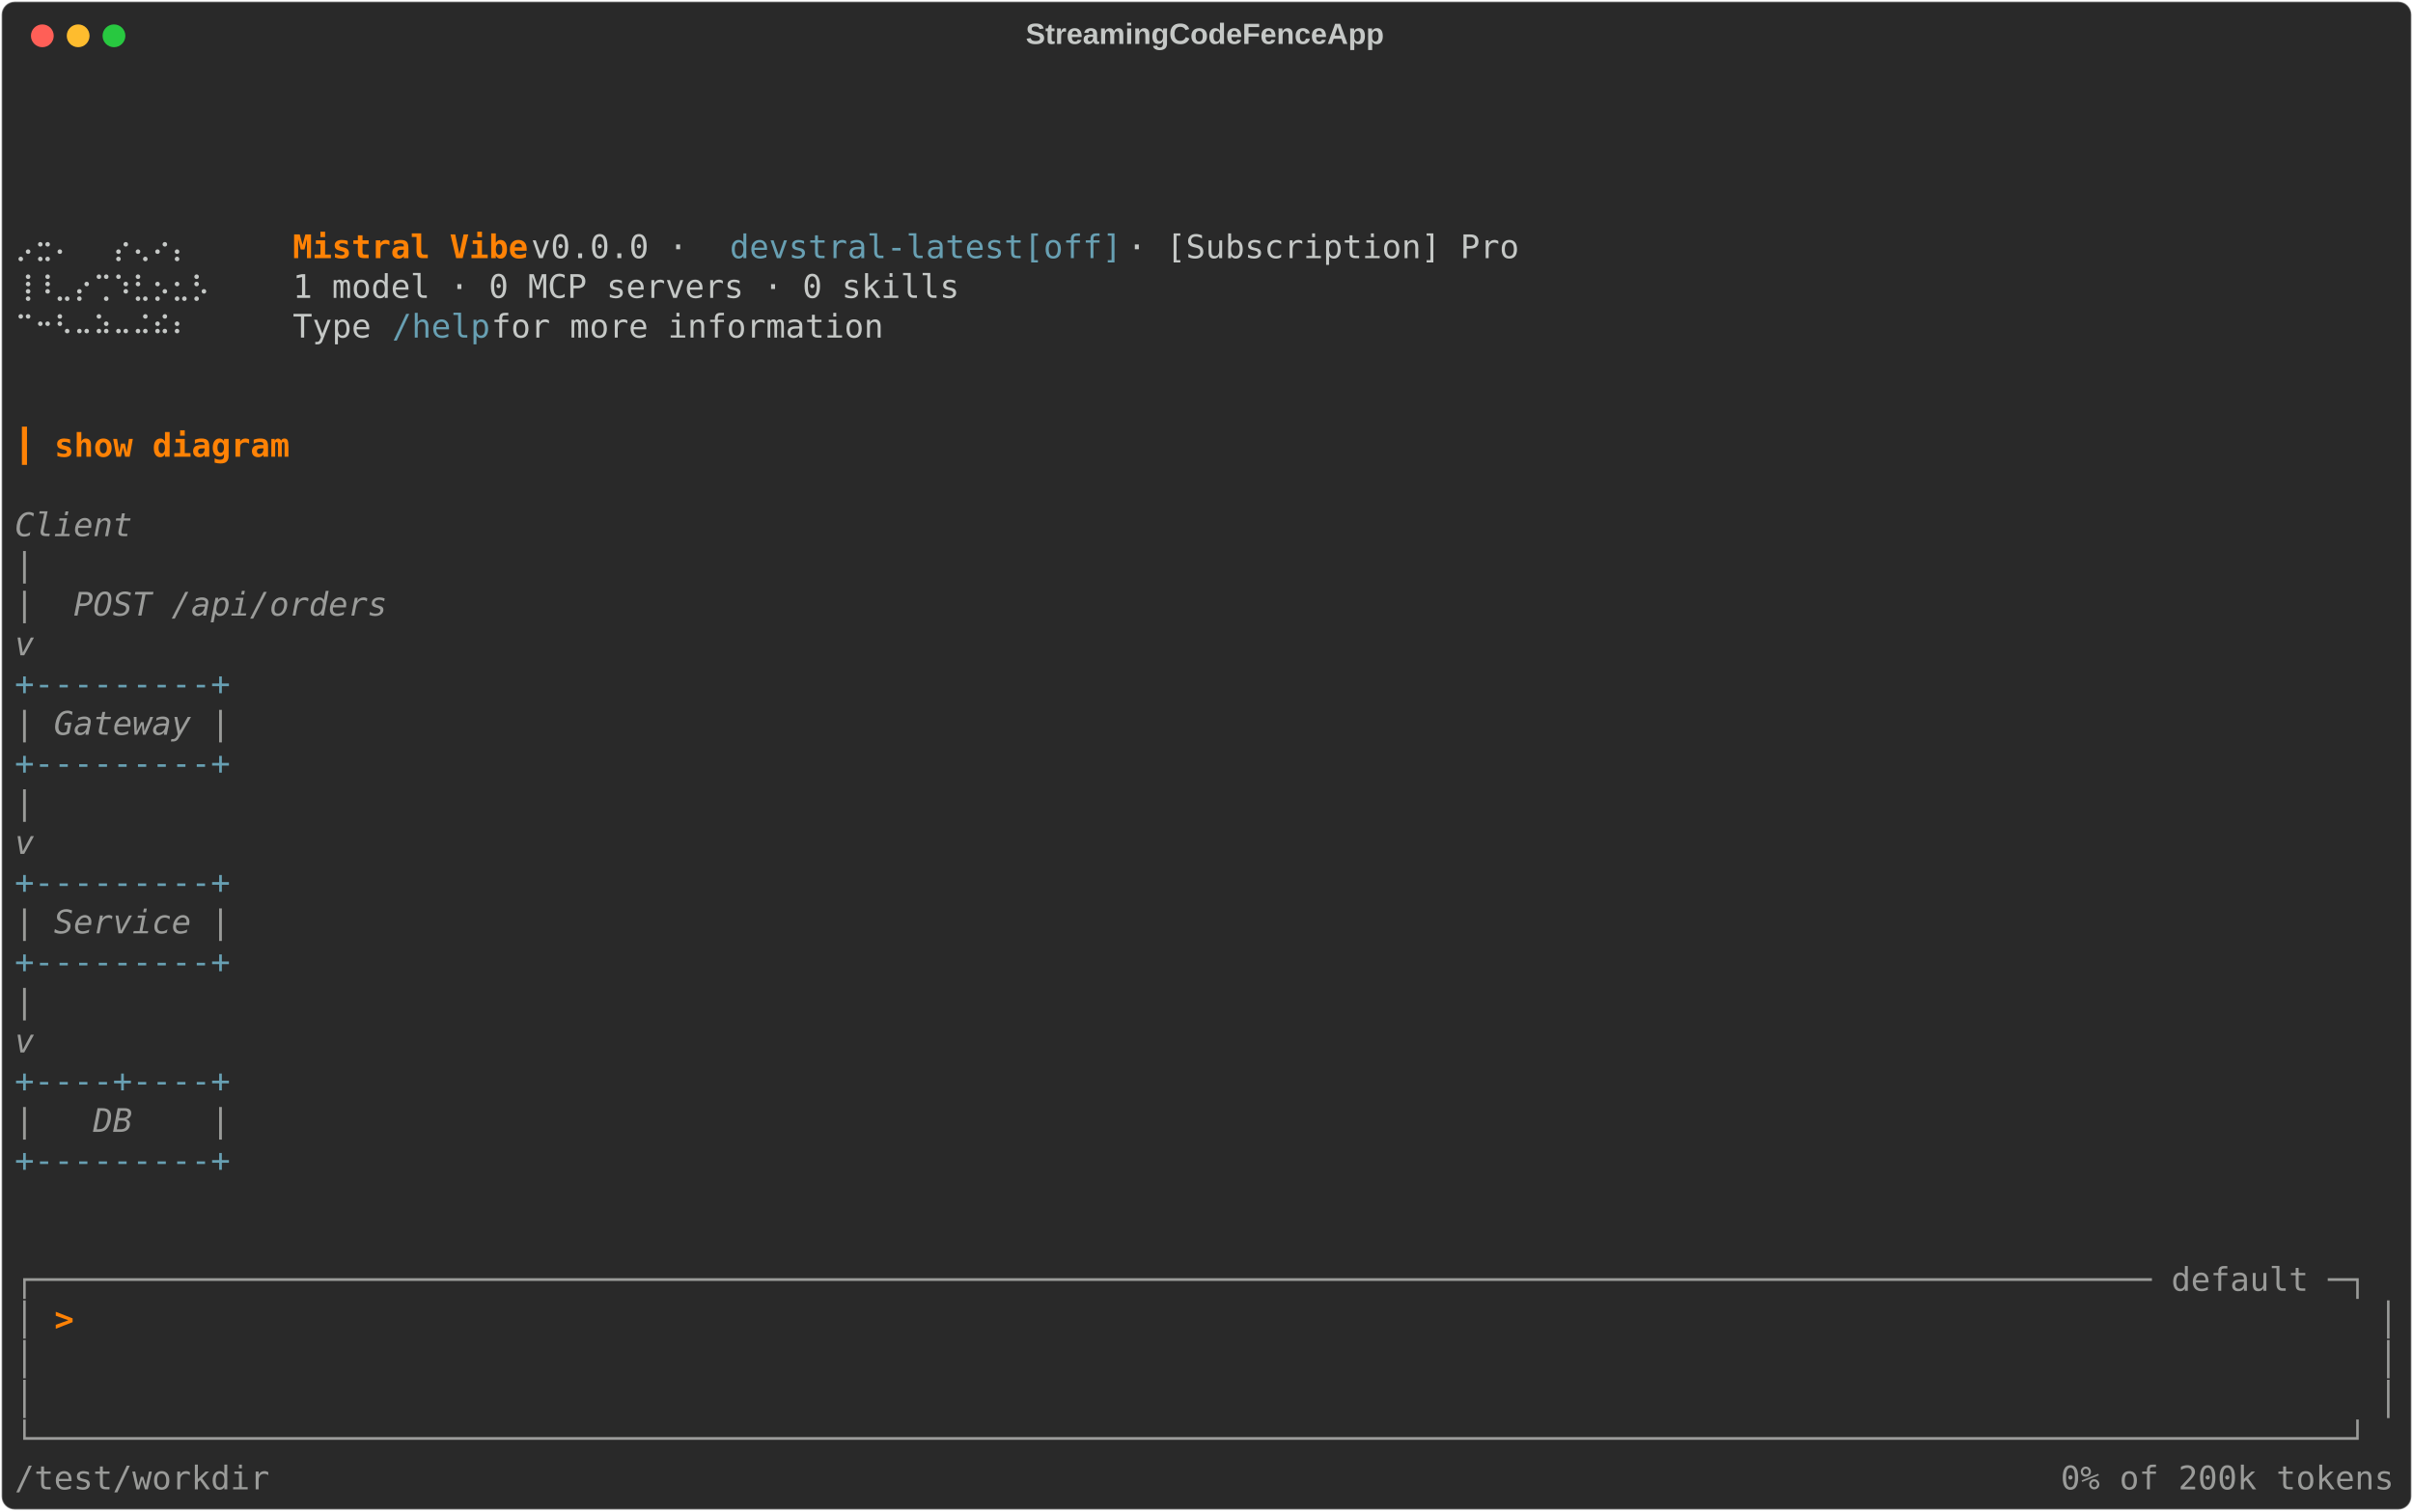
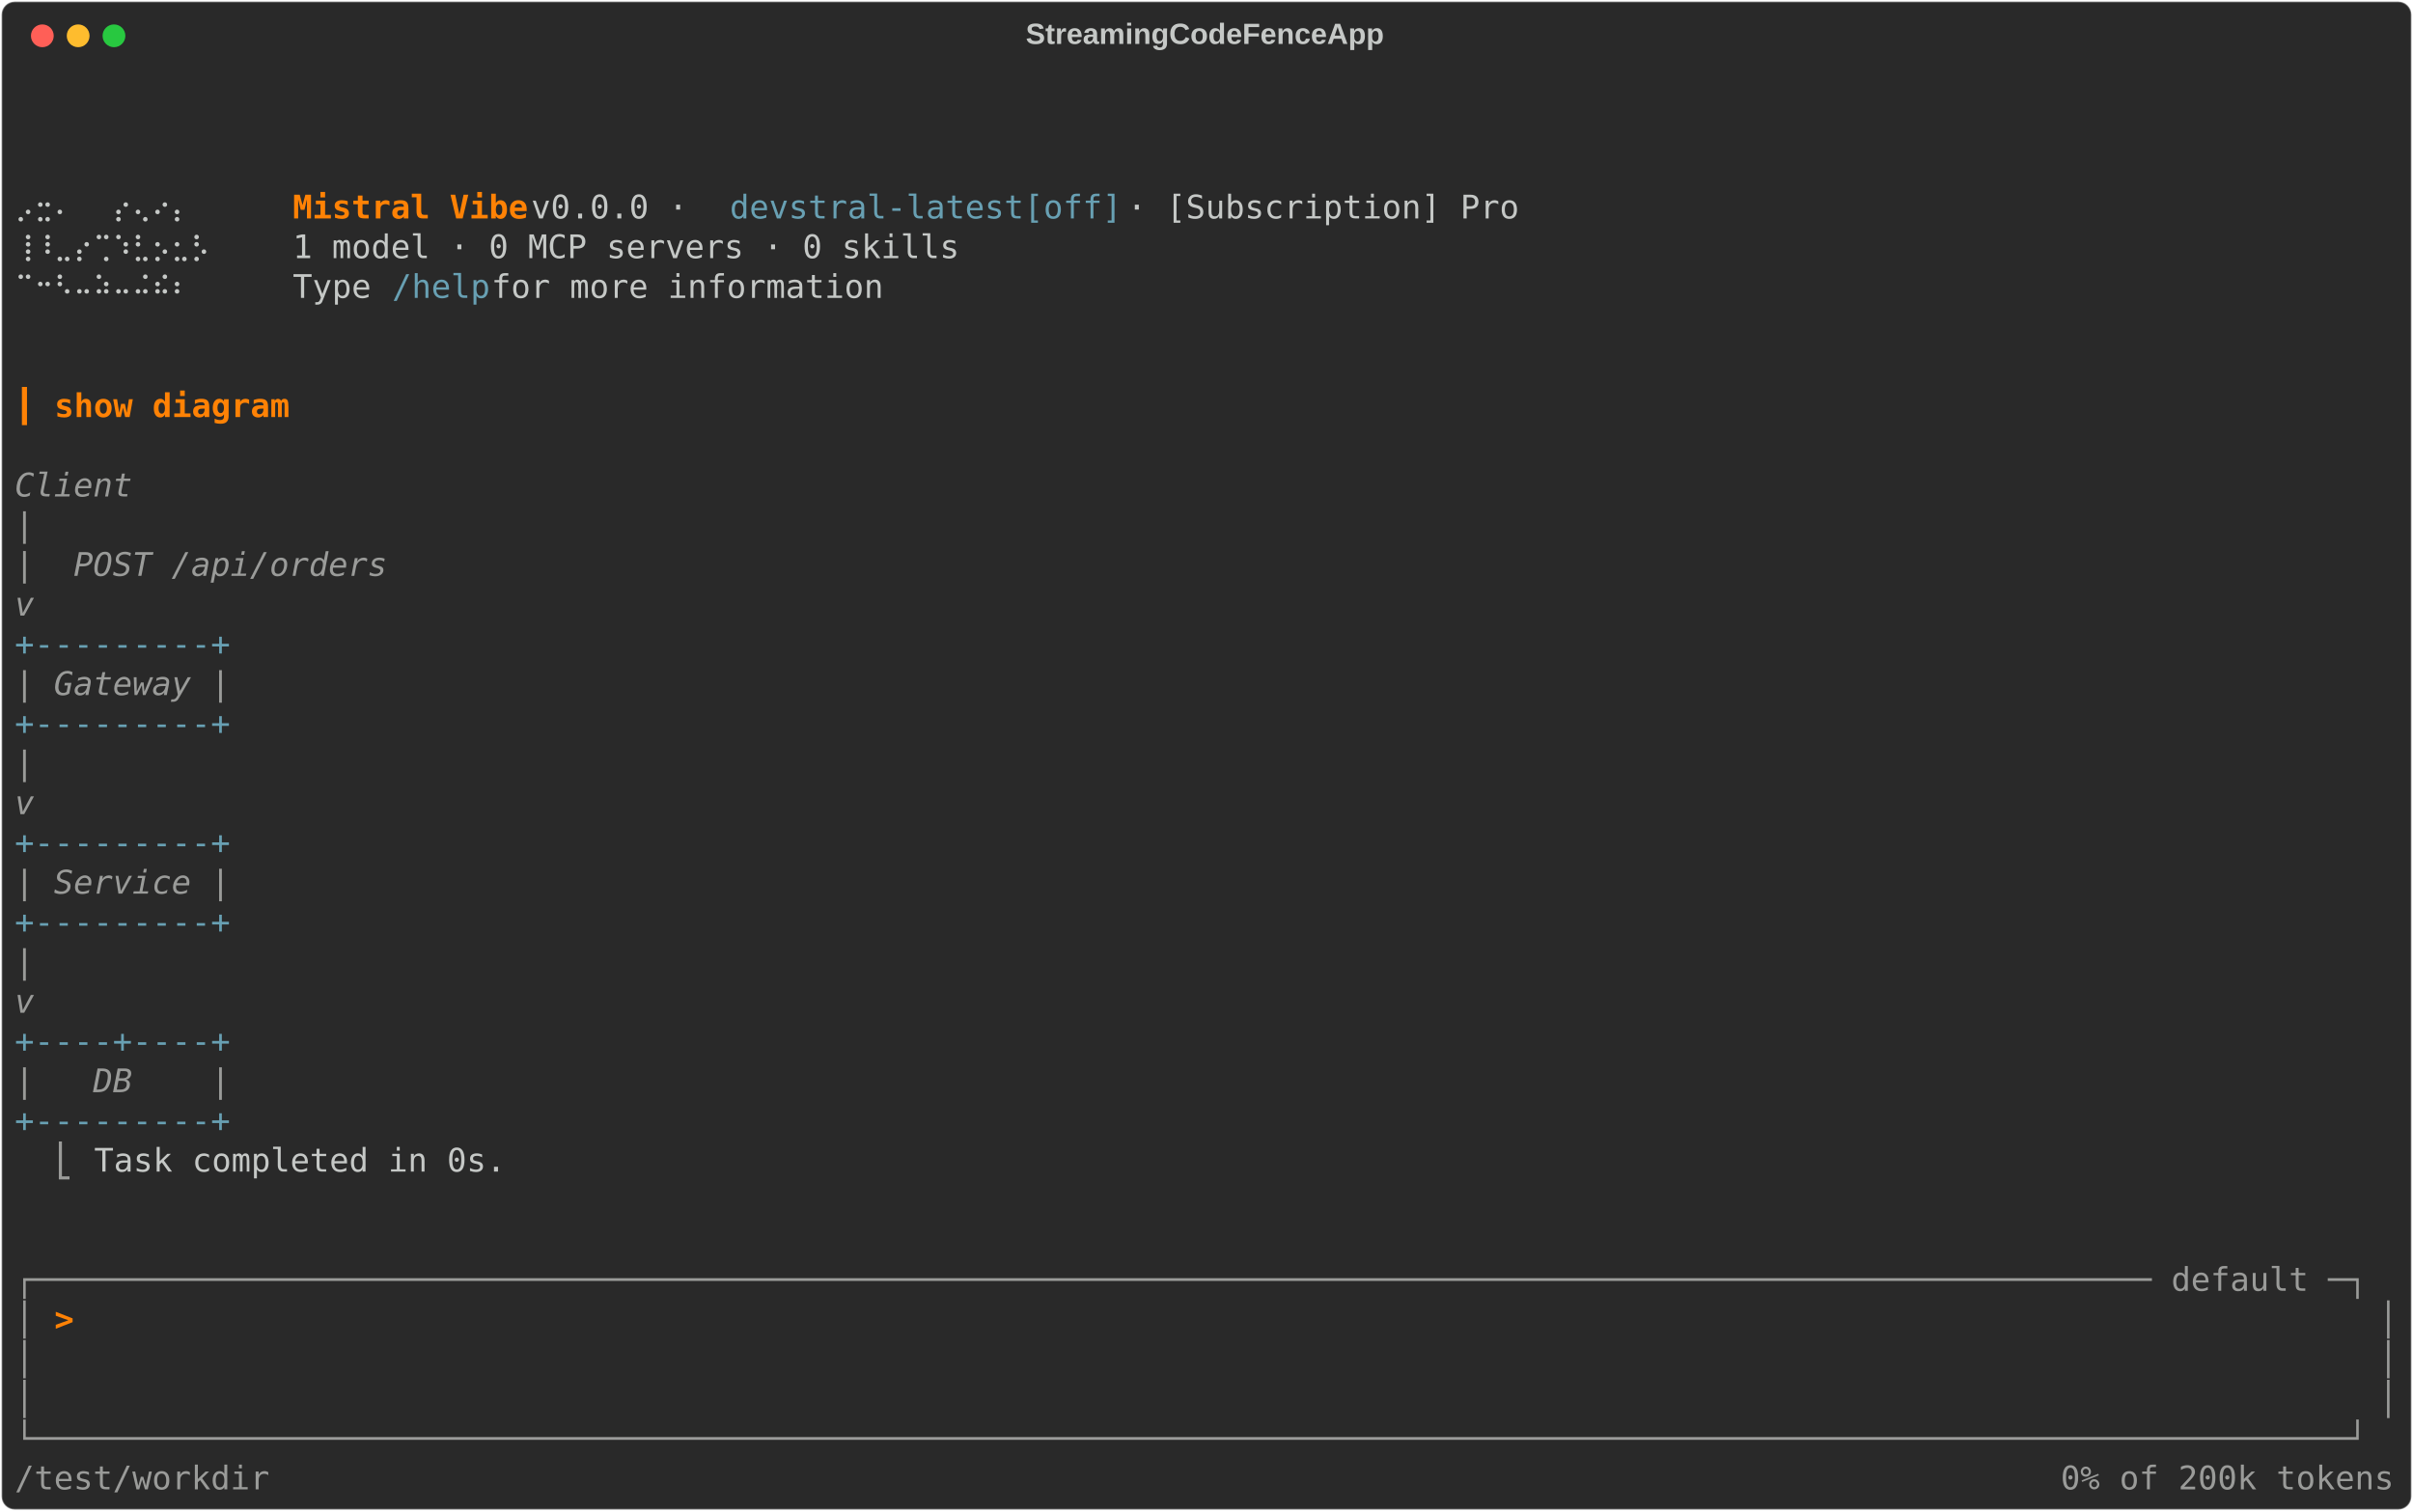
<svg xmlns="http://www.w3.org/2000/svg" class="rich-terminal" viewBox="0 0 1482 928.4">
  <style>

    @font-face {
        font-family: "Fira Code";
        src: local("FiraCode-Regular"),
                url("https://cdnjs.cloudflare.com/ajax/libs/firacode/6.2.0/woff2/FiraCode-Regular.woff2") format("woff2"),
                url("https://cdnjs.cloudflare.com/ajax/libs/firacode/6.2.0/woff/FiraCode-Regular.woff") format("woff");
        font-style: normal;
        font-weight: 400;
    }
    @font-face {
        font-family: "Fira Code";
        src: local("FiraCode-Bold"),
                url("https://cdnjs.cloudflare.com/ajax/libs/firacode/6.2.0/woff2/FiraCode-Bold.woff2") format("woff2"),
                url("https://cdnjs.cloudflare.com/ajax/libs/firacode/6.2.0/woff/FiraCode-Bold.woff") format("woff");
        font-style: bold;
        font-weight: 700;
    }

    .terminal-matrix {
        font-family: Fira Code, monospace;
        font-size: 20px;
        line-height: 24.4px;
        font-variant-east-asian: full-width;
    }

    .terminal-title {
        font-size: 18px;
        font-weight: bold;
        font-family: arial;
    }

    .terminal-r1 { fill: #c5c8c6 }
.terminal-r2 { fill: #ff8205;font-weight: bold }
.terminal-r3 { fill: #68a0b3 }
.terminal-r4 { fill: #ff8205 }
.terminal-r5 { fill: #9a9b99;font-style: italic; }
.terminal-r6 { fill: #d2d2d2 }
.terminal-r7 { fill: #9a9b99 }
    </style>
  <defs>
    <clipPath id="terminal-clip-terminal">
      <rect x="0" y="0" width="1463.0" height="877.4" />
    </clipPath>
    <clipPath id="terminal-line-0">
      <rect x="0" y="1.5" width="1464" height="24.65" />
    </clipPath>
    <clipPath id="terminal-line-1">
      <rect x="0" y="25.9" width="1464" height="24.65" />
    </clipPath>
    <clipPath id="terminal-line-2">
      <rect x="0" y="50.3" width="1464" height="24.65" />
    </clipPath>
    <clipPath id="terminal-line-3">
      <rect x="0" y="74.7" width="1464" height="24.65" />
    </clipPath>
    <clipPath id="terminal-line-4">
      <rect x="0" y="99.1" width="1464" height="24.65" />
    </clipPath>
    <clipPath id="terminal-line-5">
      <rect x="0" y="123.5" width="1464" height="24.65" />
    </clipPath>
    <clipPath id="terminal-line-6">
      <rect x="0" y="147.9" width="1464" height="24.65" />
    </clipPath>
    <clipPath id="terminal-line-7">
      <rect x="0" y="172.3" width="1464" height="24.65" />
    </clipPath>
    <clipPath id="terminal-line-8">
      <rect x="0" y="196.7" width="1464" height="24.65" />
    </clipPath>
    <clipPath id="terminal-line-9">
      <rect x="0" y="221.1" width="1464" height="24.65" />
    </clipPath>
    <clipPath id="terminal-line-10">
      <rect x="0" y="245.5" width="1464" height="24.65" />
    </clipPath>
    <clipPath id="terminal-line-11">
      <rect x="0" y="269.9" width="1464" height="24.65" />
    </clipPath>
    <clipPath id="terminal-line-12">
      <rect x="0" y="294.3" width="1464" height="24.65" />
    </clipPath>
    <clipPath id="terminal-line-13">
      <rect x="0" y="318.7" width="1464" height="24.65" />
    </clipPath>
    <clipPath id="terminal-line-14">
      <rect x="0" y="343.1" width="1464" height="24.65" />
    </clipPath>
    <clipPath id="terminal-line-15">
      <rect x="0" y="367.5" width="1464" height="24.65" />
    </clipPath>
    <clipPath id="terminal-line-16">
      <rect x="0" y="391.9" width="1464" height="24.65" />
    </clipPath>
    <clipPath id="terminal-line-17">
      <rect x="0" y="416.3" width="1464" height="24.65" />
    </clipPath>
    <clipPath id="terminal-line-18">
      <rect x="0" y="440.7" width="1464" height="24.65" />
    </clipPath>
    <clipPath id="terminal-line-19">
      <rect x="0" y="465.1" width="1464" height="24.65" />
    </clipPath>
    <clipPath id="terminal-line-20">
      <rect x="0" y="489.5" width="1464" height="24.65" />
    </clipPath>
    <clipPath id="terminal-line-21">
      <rect x="0" y="513.9" width="1464" height="24.65" />
    </clipPath>
    <clipPath id="terminal-line-22">
      <rect x="0" y="538.3" width="1464" height="24.65" />
    </clipPath>
    <clipPath id="terminal-line-23">
      <rect x="0" y="562.7" width="1464" height="24.65" />
    </clipPath>
    <clipPath id="terminal-line-24">
      <rect x="0" y="587.1" width="1464" height="24.65" />
    </clipPath>
    <clipPath id="terminal-line-25">
      <rect x="0" y="611.5" width="1464" height="24.65" />
    </clipPath>
    <clipPath id="terminal-line-26">
      <rect x="0" y="635.9" width="1464" height="24.65" />
    </clipPath>
    <clipPath id="terminal-line-27">
      <rect x="0" y="660.3" width="1464" height="24.65" />
    </clipPath>
    <clipPath id="terminal-line-28">
      <rect x="0" y="684.7" width="1464" height="24.65" />
    </clipPath>
    <clipPath id="terminal-line-29">
      <rect x="0" y="709.1" width="1464" height="24.65" />
    </clipPath>
    <clipPath id="terminal-line-30">
      <rect x="0" y="733.5" width="1464" height="24.65" />
    </clipPath>
    <clipPath id="terminal-line-31">
      <rect x="0" y="757.9" width="1464" height="24.65" />
    </clipPath>
    <clipPath id="terminal-line-32">
      <rect x="0" y="782.3" width="1464" height="24.65" />
    </clipPath>
    <clipPath id="terminal-line-33">
      <rect x="0" y="806.7" width="1464" height="24.65" />
    </clipPath>
    <clipPath id="terminal-line-34">
      <rect x="0" y="831.1" width="1464" height="24.65" />
    </clipPath>
  </defs>
  <rect fill="#292929" stroke="rgba(255,255,255,0.35)" stroke-width="1" x="1" y="1" width="1480" height="926.4" rx="8" />
  <text class="terminal-title" fill="#c5c8c6" text-anchor="middle" x="740" y="27">StreamingCodeFenceApp</text>
  <g transform="translate(26,22)">
    <circle cx="0" cy="0" r="7" fill="#ff5f57" />
    <circle cx="22" cy="0" r="7" fill="#febc2e" />
    <circle cx="44" cy="0" r="7" fill="#28c840" />
  </g>
  <g transform="translate(9, 41)" clip-path="url(#terminal-clip-terminal)">
    <g class="terminal-matrix">
      <text class="terminal-r1" x="1464" y="20" textLength="12.2" clip-path="url(#terminal-line-0)">
</text>
      <text class="terminal-r1" x="1464" y="44.4" textLength="12.2" clip-path="url(#terminal-line-1)">
</text>
      <text class="terminal-r1" x="1464" y="68.8" textLength="12.2" clip-path="url(#terminal-line-2)">
</text>
+       <text class="terminal-r1" x="0" y="93.2" textLength="134.2" clip-path="url(#terminal-line-3)">  ⡠⣒⠄  ⡔⢄⠔⡄</text>
+       <text class="terminal-r2" x="170.8" y="93.2" textLength="146.4" clip-path="url(#terminal-line-3)">Mistral Vibe</text>
+       <text class="terminal-r1" x="317.2" y="93.2" textLength="122" clip-path="url(#terminal-line-3)"> v0.0.0 · </text>
+       <text class="terminal-r3" x="439.2" y="93.2" textLength="244" clip-path="url(#terminal-line-3)">devstral-latest[off]</text>
+       <text class="terminal-r1" x="683.2" y="93.2" textLength="256.2" clip-path="url(#terminal-line-3)"> · [Subscription] Pro</text>
      <text class="terminal-r1" x="1464" y="93.2" textLength="12.2" clip-path="url(#terminal-line-3)">
</text>
-       <text class="terminal-r1" x="0" y="117.6" textLength="134.2" clip-path="url(#terminal-line-4)">  ⡠⣒⠄  ⡔⢄⠔⡄</text>
-       <text class="terminal-r2" x="170.8" y="117.6" textLength="146.4" clip-path="url(#terminal-line-4)">Mistral Vibe</text>
-       <text class="terminal-r1" x="317.2" y="117.6" textLength="122" clip-path="url(#terminal-line-4)"> v0.0.0 · </text>
-       <text class="terminal-r3" x="439.2" y="117.6" textLength="244" clip-path="url(#terminal-line-4)">devstral-latest[off]</text>
-       <text class="terminal-r1" x="683.2" y="117.6" textLength="256.2" clip-path="url(#terminal-line-4)"> · [Subscription] Pro</text>
+       <text class="terminal-r1" x="0" y="117.6" textLength="134.2" clip-path="url(#terminal-line-4)"> ⢸⠸⣀⡔⢉⠱⣃⡢⣂⡣</text>
+       <text class="terminal-r1" x="170.8" y="117.6" textLength="414.8" clip-path="url(#terminal-line-4)">1 model · 0 MCP servers · 0 skills</text>
      <text class="terminal-r1" x="1464" y="117.6" textLength="12.2" clip-path="url(#terminal-line-4)">
</text>
-       <text class="terminal-r1" x="0" y="142" textLength="134.2" clip-path="url(#terminal-line-5)"> ⢸⠸⣀⡔⢉⠱⣃⡢⣂⡣</text>
-       <text class="terminal-r1" x="170.8" y="142" textLength="414.8" clip-path="url(#terminal-line-5)">1 model · 0 MCP servers · 0 skills</text>
+       <text class="terminal-r1" x="0" y="142" textLength="134.2" clip-path="url(#terminal-line-5)">  ⠉⠒⠣⠤⠵⠤⠬⠮⠆</text>
+       <text class="terminal-r1" x="170.8" y="142" textLength="61" clip-path="url(#terminal-line-5)">Type </text>
+       <text class="terminal-r3" x="231.8" y="142" textLength="61" clip-path="url(#terminal-line-5)">/help</text>
+       <text class="terminal-r1" x="292.8" y="142" textLength="256.2" clip-path="url(#terminal-line-5)"> for more information</text>
      <text class="terminal-r1" x="1464" y="142" textLength="12.2" clip-path="url(#terminal-line-5)">
</text>
-       <text class="terminal-r1" x="0" y="166.4" textLength="134.2" clip-path="url(#terminal-line-6)">  ⠉⠒⠣⠤⠵⠤⠬⠮⠆</text>
-       <text class="terminal-r1" x="170.8" y="166.4" textLength="61" clip-path="url(#terminal-line-6)">Type </text>
-       <text class="terminal-r3" x="231.8" y="166.4" textLength="61" clip-path="url(#terminal-line-6)">/help</text>
-       <text class="terminal-r1" x="292.8" y="166.4" textLength="256.2" clip-path="url(#terminal-line-6)"> for more information</text>
      <text class="terminal-r1" x="1464" y="166.4" textLength="12.2" clip-path="url(#terminal-line-6)">
</text>
      <text class="terminal-r1" x="1464" y="190.8" textLength="12.2" clip-path="url(#terminal-line-7)">
</text>
+       <text class="terminal-r4" x="0" y="215.2" textLength="12.2" clip-path="url(#terminal-line-8)">┃</text>
+       <text class="terminal-r2" x="24.4" y="215.2" textLength="146.4" clip-path="url(#terminal-line-8)">show diagram</text>
      <text class="terminal-r1" x="1464" y="215.2" textLength="12.2" clip-path="url(#terminal-line-8)">
</text>
-       <text class="terminal-r4" x="0" y="239.6" textLength="12.2" clip-path="url(#terminal-line-9)">┃</text>
-       <text class="terminal-r2" x="24.4" y="239.6" textLength="146.4" clip-path="url(#terminal-line-9)">show diagram</text>
      <text class="terminal-r1" x="1464" y="239.6" textLength="12.2" clip-path="url(#terminal-line-9)">
</text>
+       <text class="terminal-r5" x="0" y="264" textLength="97.6" clip-path="url(#terminal-line-10)">  Client</text>
      <text class="terminal-r1" x="1464" y="264" textLength="12.2" clip-path="url(#terminal-line-10)">
</text>
-       <text class="terminal-r5" x="0" y="288.4" textLength="97.6" clip-path="url(#terminal-line-11)">  Client</text>
+       <text class="terminal-r5" x="0" y="288.4" textLength="61" clip-path="url(#terminal-line-11)">    |</text>
      <text class="terminal-r1" x="1464" y="288.4" textLength="12.2" clip-path="url(#terminal-line-11)">
</text>
-       <text class="terminal-r5" x="0" y="312.8" textLength="61" clip-path="url(#terminal-line-12)">    |</text>
+       <text class="terminal-r5" x="0" y="312.8" textLength="280.6" clip-path="url(#terminal-line-12)">    |  POST /api/orders</text>
      <text class="terminal-r1" x="1464" y="312.8" textLength="12.2" clip-path="url(#terminal-line-12)">
</text>
-       <text class="terminal-r5" x="0" y="337.2" textLength="280.6" clip-path="url(#terminal-line-13)">    |  POST /api/orders</text>
+       <text class="terminal-r5" x="0" y="337.2" textLength="61" clip-path="url(#terminal-line-13)">    v</text>
      <text class="terminal-r1" x="1464" y="337.2" textLength="12.2" clip-path="url(#terminal-line-13)">
</text>
-       <text class="terminal-r5" x="0" y="361.6" textLength="61" clip-path="url(#terminal-line-14)">    v</text>
+       <text class="terminal-r3" x="0" y="361.6" textLength="134.2" clip-path="url(#terminal-line-14)">+---------+</text>
      <text class="terminal-r1" x="1464" y="361.6" textLength="12.2" clip-path="url(#terminal-line-14)">
</text>
-       <text class="terminal-r3" x="0" y="386" textLength="134.2" clip-path="url(#terminal-line-15)">+---------+</text>
+       <text class="terminal-r5" x="0" y="386" textLength="134.2" clip-path="url(#terminal-line-15)">| Gateway |</text>
      <text class="terminal-r1" x="1464" y="386" textLength="12.2" clip-path="url(#terminal-line-15)">
</text>
-       <text class="terminal-r5" x="0" y="410.4" textLength="134.2" clip-path="url(#terminal-line-16)">| Gateway |</text>
+       <text class="terminal-r3" x="0" y="410.4" textLength="134.2" clip-path="url(#terminal-line-16)">+---------+</text>
      <text class="terminal-r1" x="1464" y="410.4" textLength="12.2" clip-path="url(#terminal-line-16)">
</text>
-       <text class="terminal-r3" x="0" y="434.8" textLength="134.2" clip-path="url(#terminal-line-17)">+---------+</text>
+       <text class="terminal-r5" x="0" y="434.8" textLength="61" clip-path="url(#terminal-line-17)">    |</text>
      <text class="terminal-r1" x="1464" y="434.8" textLength="12.2" clip-path="url(#terminal-line-17)">
</text>
-       <text class="terminal-r5" x="0" y="459.2" textLength="61" clip-path="url(#terminal-line-18)">    |</text>
+       <text class="terminal-r5" x="0" y="459.2" textLength="61" clip-path="url(#terminal-line-18)">    v</text>
      <text class="terminal-r1" x="1464" y="459.2" textLength="12.2" clip-path="url(#terminal-line-18)">
</text>
-       <text class="terminal-r5" x="0" y="483.6" textLength="61" clip-path="url(#terminal-line-19)">    v</text>
+       <text class="terminal-r3" x="0" y="483.6" textLength="134.2" clip-path="url(#terminal-line-19)">+---------+</text>
      <text class="terminal-r1" x="1464" y="483.6" textLength="12.2" clip-path="url(#terminal-line-19)">
</text>
-       <text class="terminal-r3" x="0" y="508" textLength="134.2" clip-path="url(#terminal-line-20)">+---------+</text>
+       <text class="terminal-r5" x="0" y="508" textLength="134.2" clip-path="url(#terminal-line-20)">| Service |</text>
      <text class="terminal-r1" x="1464" y="508" textLength="12.2" clip-path="url(#terminal-line-20)">
</text>
-       <text class="terminal-r5" x="0" y="532.4" textLength="134.2" clip-path="url(#terminal-line-21)">| Service |</text>
+       <text class="terminal-r3" x="0" y="532.4" textLength="134.2" clip-path="url(#terminal-line-21)">+---------+</text>
      <text class="terminal-r1" x="1464" y="532.4" textLength="12.2" clip-path="url(#terminal-line-21)">
</text>
-       <text class="terminal-r3" x="0" y="556.8" textLength="134.2" clip-path="url(#terminal-line-22)">+---------+</text>
+       <text class="terminal-r5" x="0" y="556.8" textLength="61" clip-path="url(#terminal-line-22)">    |</text>
      <text class="terminal-r1" x="1464" y="556.8" textLength="12.2" clip-path="url(#terminal-line-22)">
</text>
-       <text class="terminal-r5" x="0" y="581.2" textLength="61" clip-path="url(#terminal-line-23)">    |</text>
+       <text class="terminal-r5" x="0" y="581.2" textLength="61" clip-path="url(#terminal-line-23)">    v</text>
      <text class="terminal-r1" x="1464" y="581.2" textLength="12.2" clip-path="url(#terminal-line-23)">
</text>
-       <text class="terminal-r5" x="0" y="605.6" textLength="61" clip-path="url(#terminal-line-24)">    v</text>
+       <text class="terminal-r3" x="0" y="605.6" textLength="134.2" clip-path="url(#terminal-line-24)">+----+----+</text>
      <text class="terminal-r1" x="1464" y="605.6" textLength="12.2" clip-path="url(#terminal-line-24)">
</text>
-       <text class="terminal-r3" x="0" y="630" textLength="134.2" clip-path="url(#terminal-line-25)">+----+----+</text>
+       <text class="terminal-r5" x="0" y="630" textLength="134.2" clip-path="url(#terminal-line-25)">|   DB    |</text>
      <text class="terminal-r1" x="1464" y="630" textLength="12.2" clip-path="url(#terminal-line-25)">
</text>
-       <text class="terminal-r5" x="0" y="654.4" textLength="134.2" clip-path="url(#terminal-line-26)">|   DB    |</text>
+       <text class="terminal-r3" x="0" y="654.4" textLength="134.2" clip-path="url(#terminal-line-26)">+---------+</text>
      <text class="terminal-r1" x="1464" y="654.4" textLength="12.2" clip-path="url(#terminal-line-26)">
</text>
-       <text class="terminal-r3" x="0" y="678.8" textLength="134.2" clip-path="url(#terminal-line-27)">+---------+</text>
+       <text class="terminal-r7" x="24.4" y="678.8" textLength="12.2" clip-path="url(#terminal-line-27)">⎣</text>
+       <text class="terminal-r1" x="48.8" y="678.8" textLength="256.2" clip-path="url(#terminal-line-27)">Task completed in 0s.</text>
      <text class="terminal-r1" x="1464" y="678.8" textLength="12.2" clip-path="url(#terminal-line-27)">
</text>
      <text class="terminal-r1" x="1464" y="703.2" textLength="12.2" clip-path="url(#terminal-line-28)">
</text>
      <text class="terminal-r1" x="1464" y="727.6" textLength="12.2" clip-path="url(#terminal-line-29)">
</text>
      <text class="terminal-r7" x="0" y="752" textLength="1464" clip-path="url(#terminal-line-30)">┌──────────────────────────────────────────────────────────────────────────────────────────────────────────── default ─┐</text>
      <text class="terminal-r1" x="1464" y="752" textLength="12.2" clip-path="url(#terminal-line-30)">
</text>
      <text class="terminal-r7" x="0" y="776.4" textLength="12.2" clip-path="url(#terminal-line-31)">│</text>
      <text class="terminal-r2" x="24.4" y="776.4" textLength="12.2" clip-path="url(#terminal-line-31)">&gt;</text>
      <text class="terminal-r7" x="1451.8" y="776.4" textLength="12.2" clip-path="url(#terminal-line-31)">│</text>
      <text class="terminal-r1" x="1464" y="776.4" textLength="12.2" clip-path="url(#terminal-line-31)">
</text>
      <text class="terminal-r7" x="0" y="800.8" textLength="12.2" clip-path="url(#terminal-line-32)">│</text>
      <text class="terminal-r7" x="1451.8" y="800.8" textLength="12.2" clip-path="url(#terminal-line-32)">│</text>
      <text class="terminal-r1" x="1464" y="800.8" textLength="12.2" clip-path="url(#terminal-line-32)">
</text>
      <text class="terminal-r7" x="0" y="825.2" textLength="12.2" clip-path="url(#terminal-line-33)">│</text>
      <text class="terminal-r7" x="1451.8" y="825.2" textLength="12.2" clip-path="url(#terminal-line-33)">│</text>
      <text class="terminal-r1" x="1464" y="825.2" textLength="12.2" clip-path="url(#terminal-line-33)">
</text>
      <text class="terminal-r7" x="0" y="849.6" textLength="1464" clip-path="url(#terminal-line-34)">└──────────────────────────────────────────────────────────────────────────────────────────────────────────────────────┘</text>
      <text class="terminal-r1" x="1464" y="849.6" textLength="12.2" clip-path="url(#terminal-line-34)">
</text>
      <text class="terminal-r7" x="0" y="874" textLength="158.6" clip-path="url(#terminal-line-35)">/test/workdir</text>
      <text class="terminal-r7" x="1256.6" y="874" textLength="207.4" clip-path="url(#terminal-line-35)">0% of 200k tokens</text>
    </g>
  </g>
</svg>
